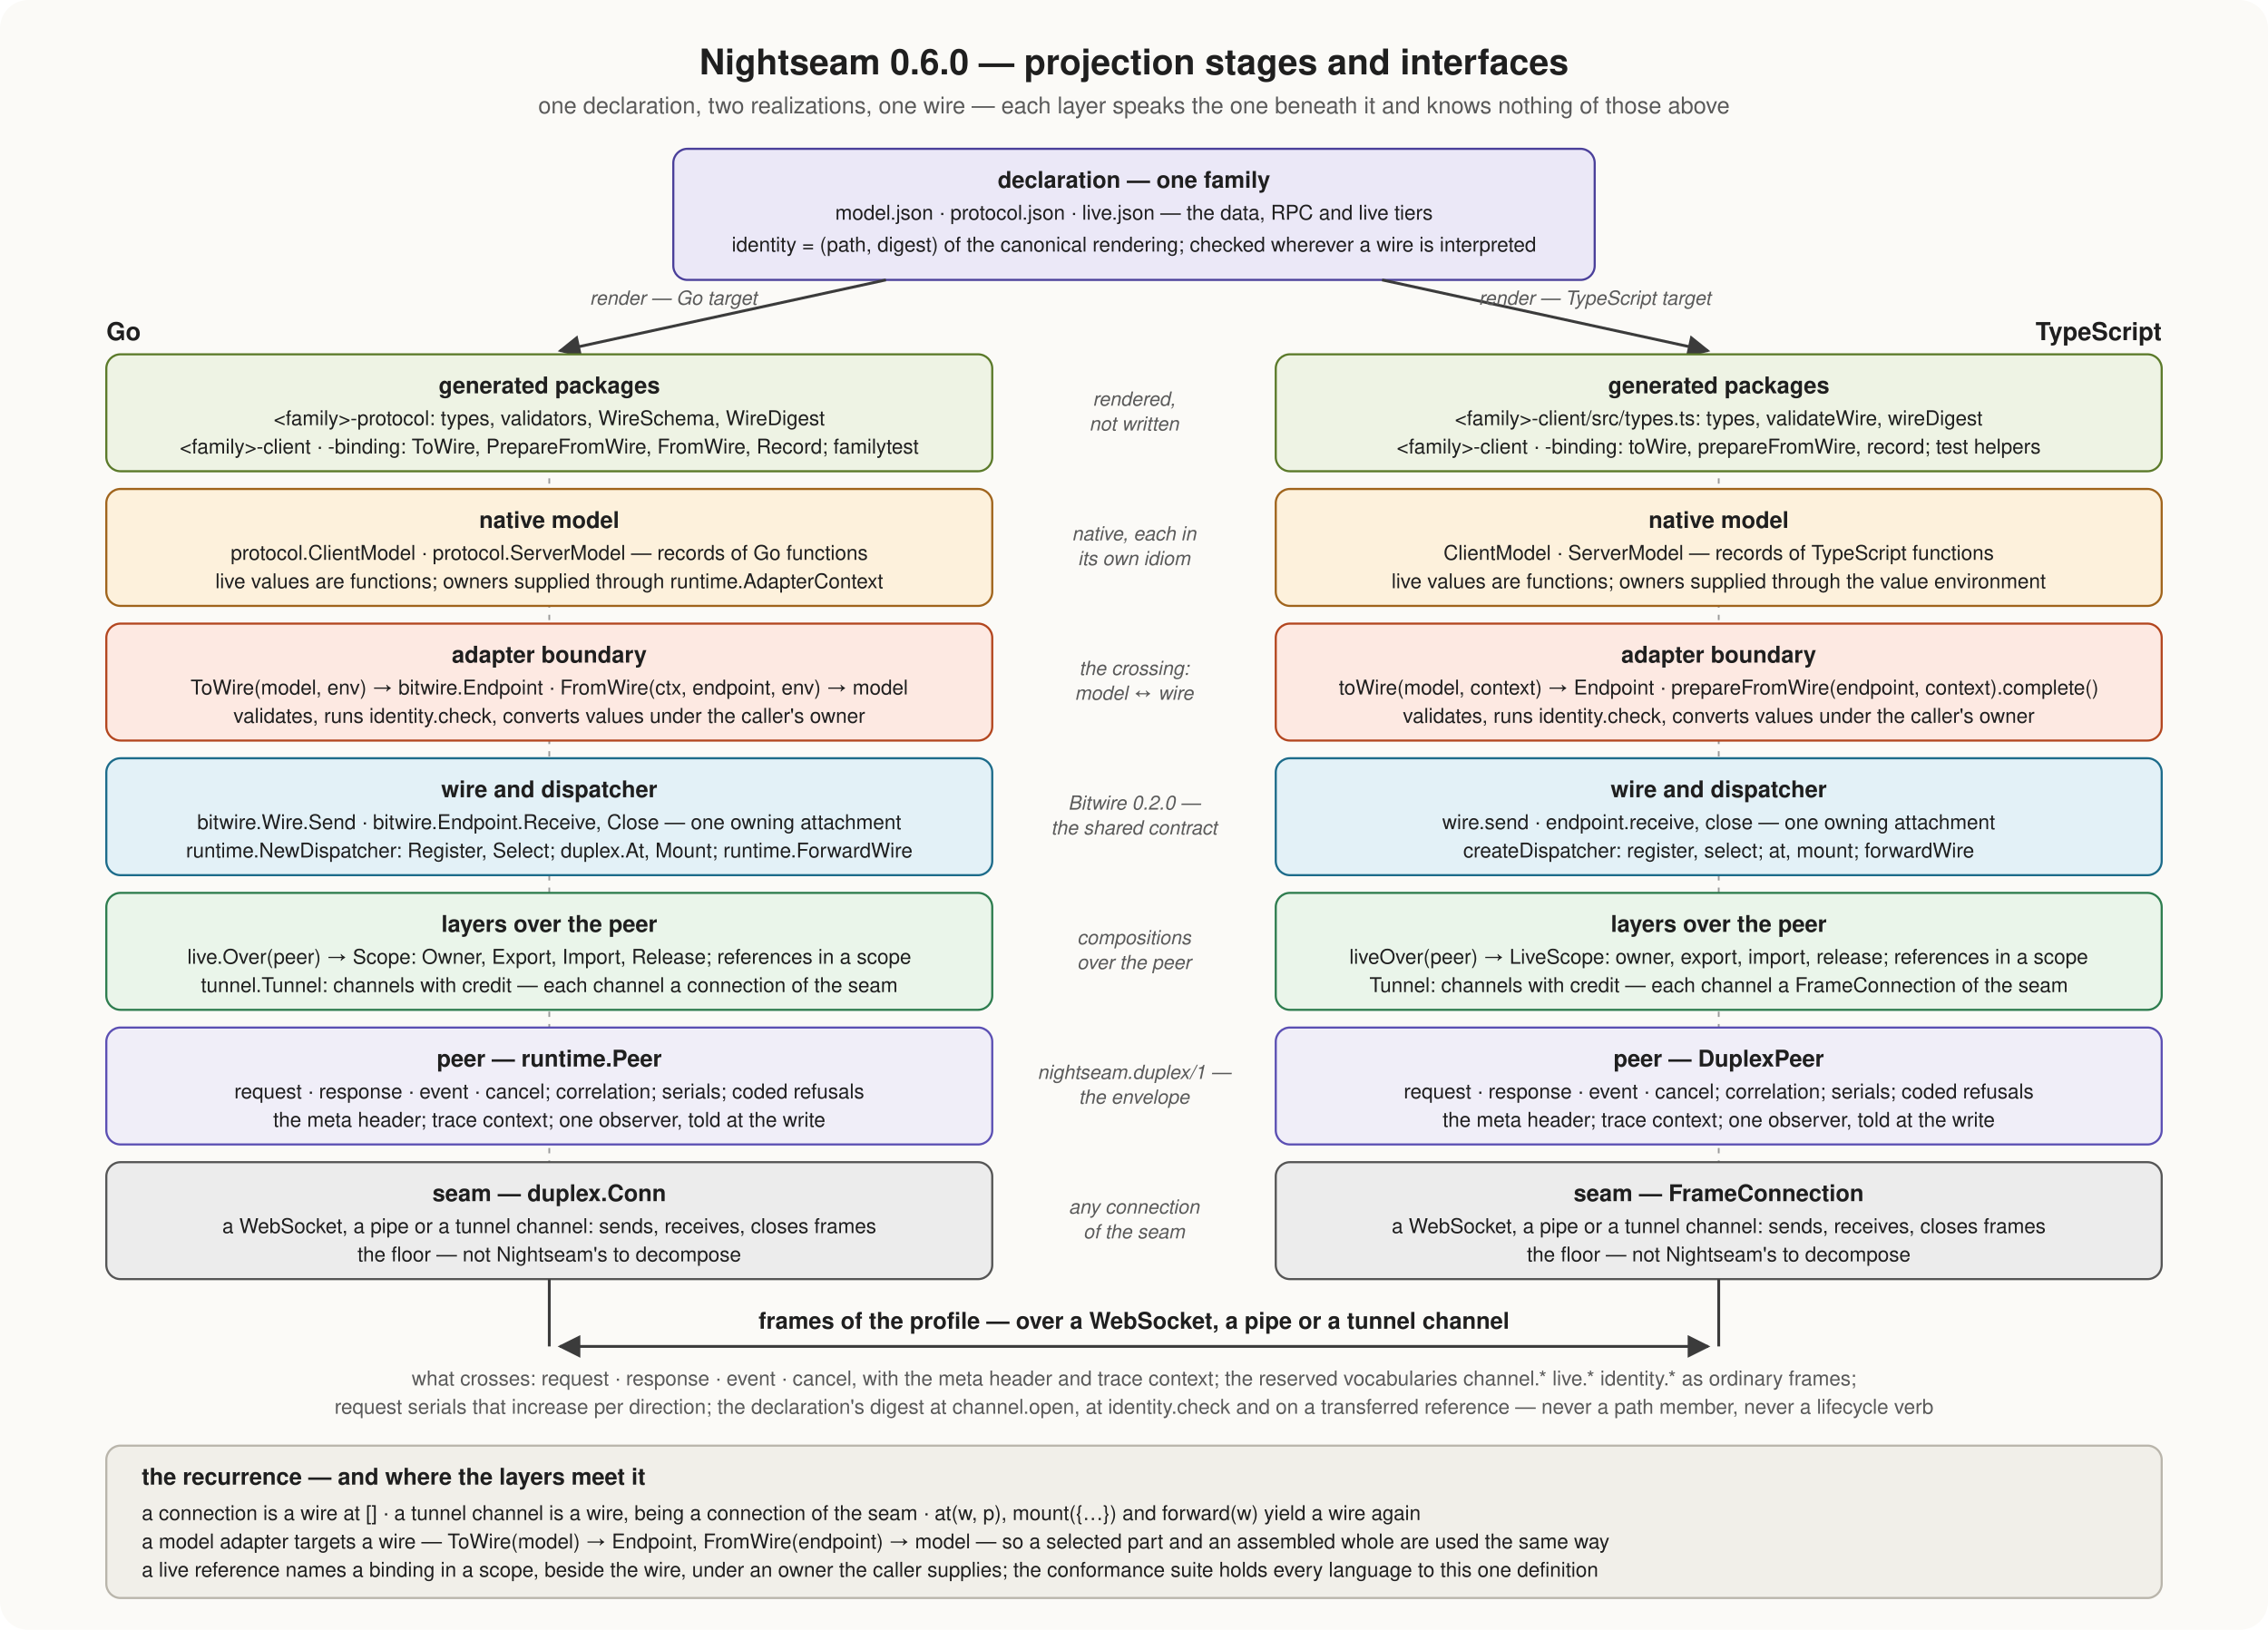
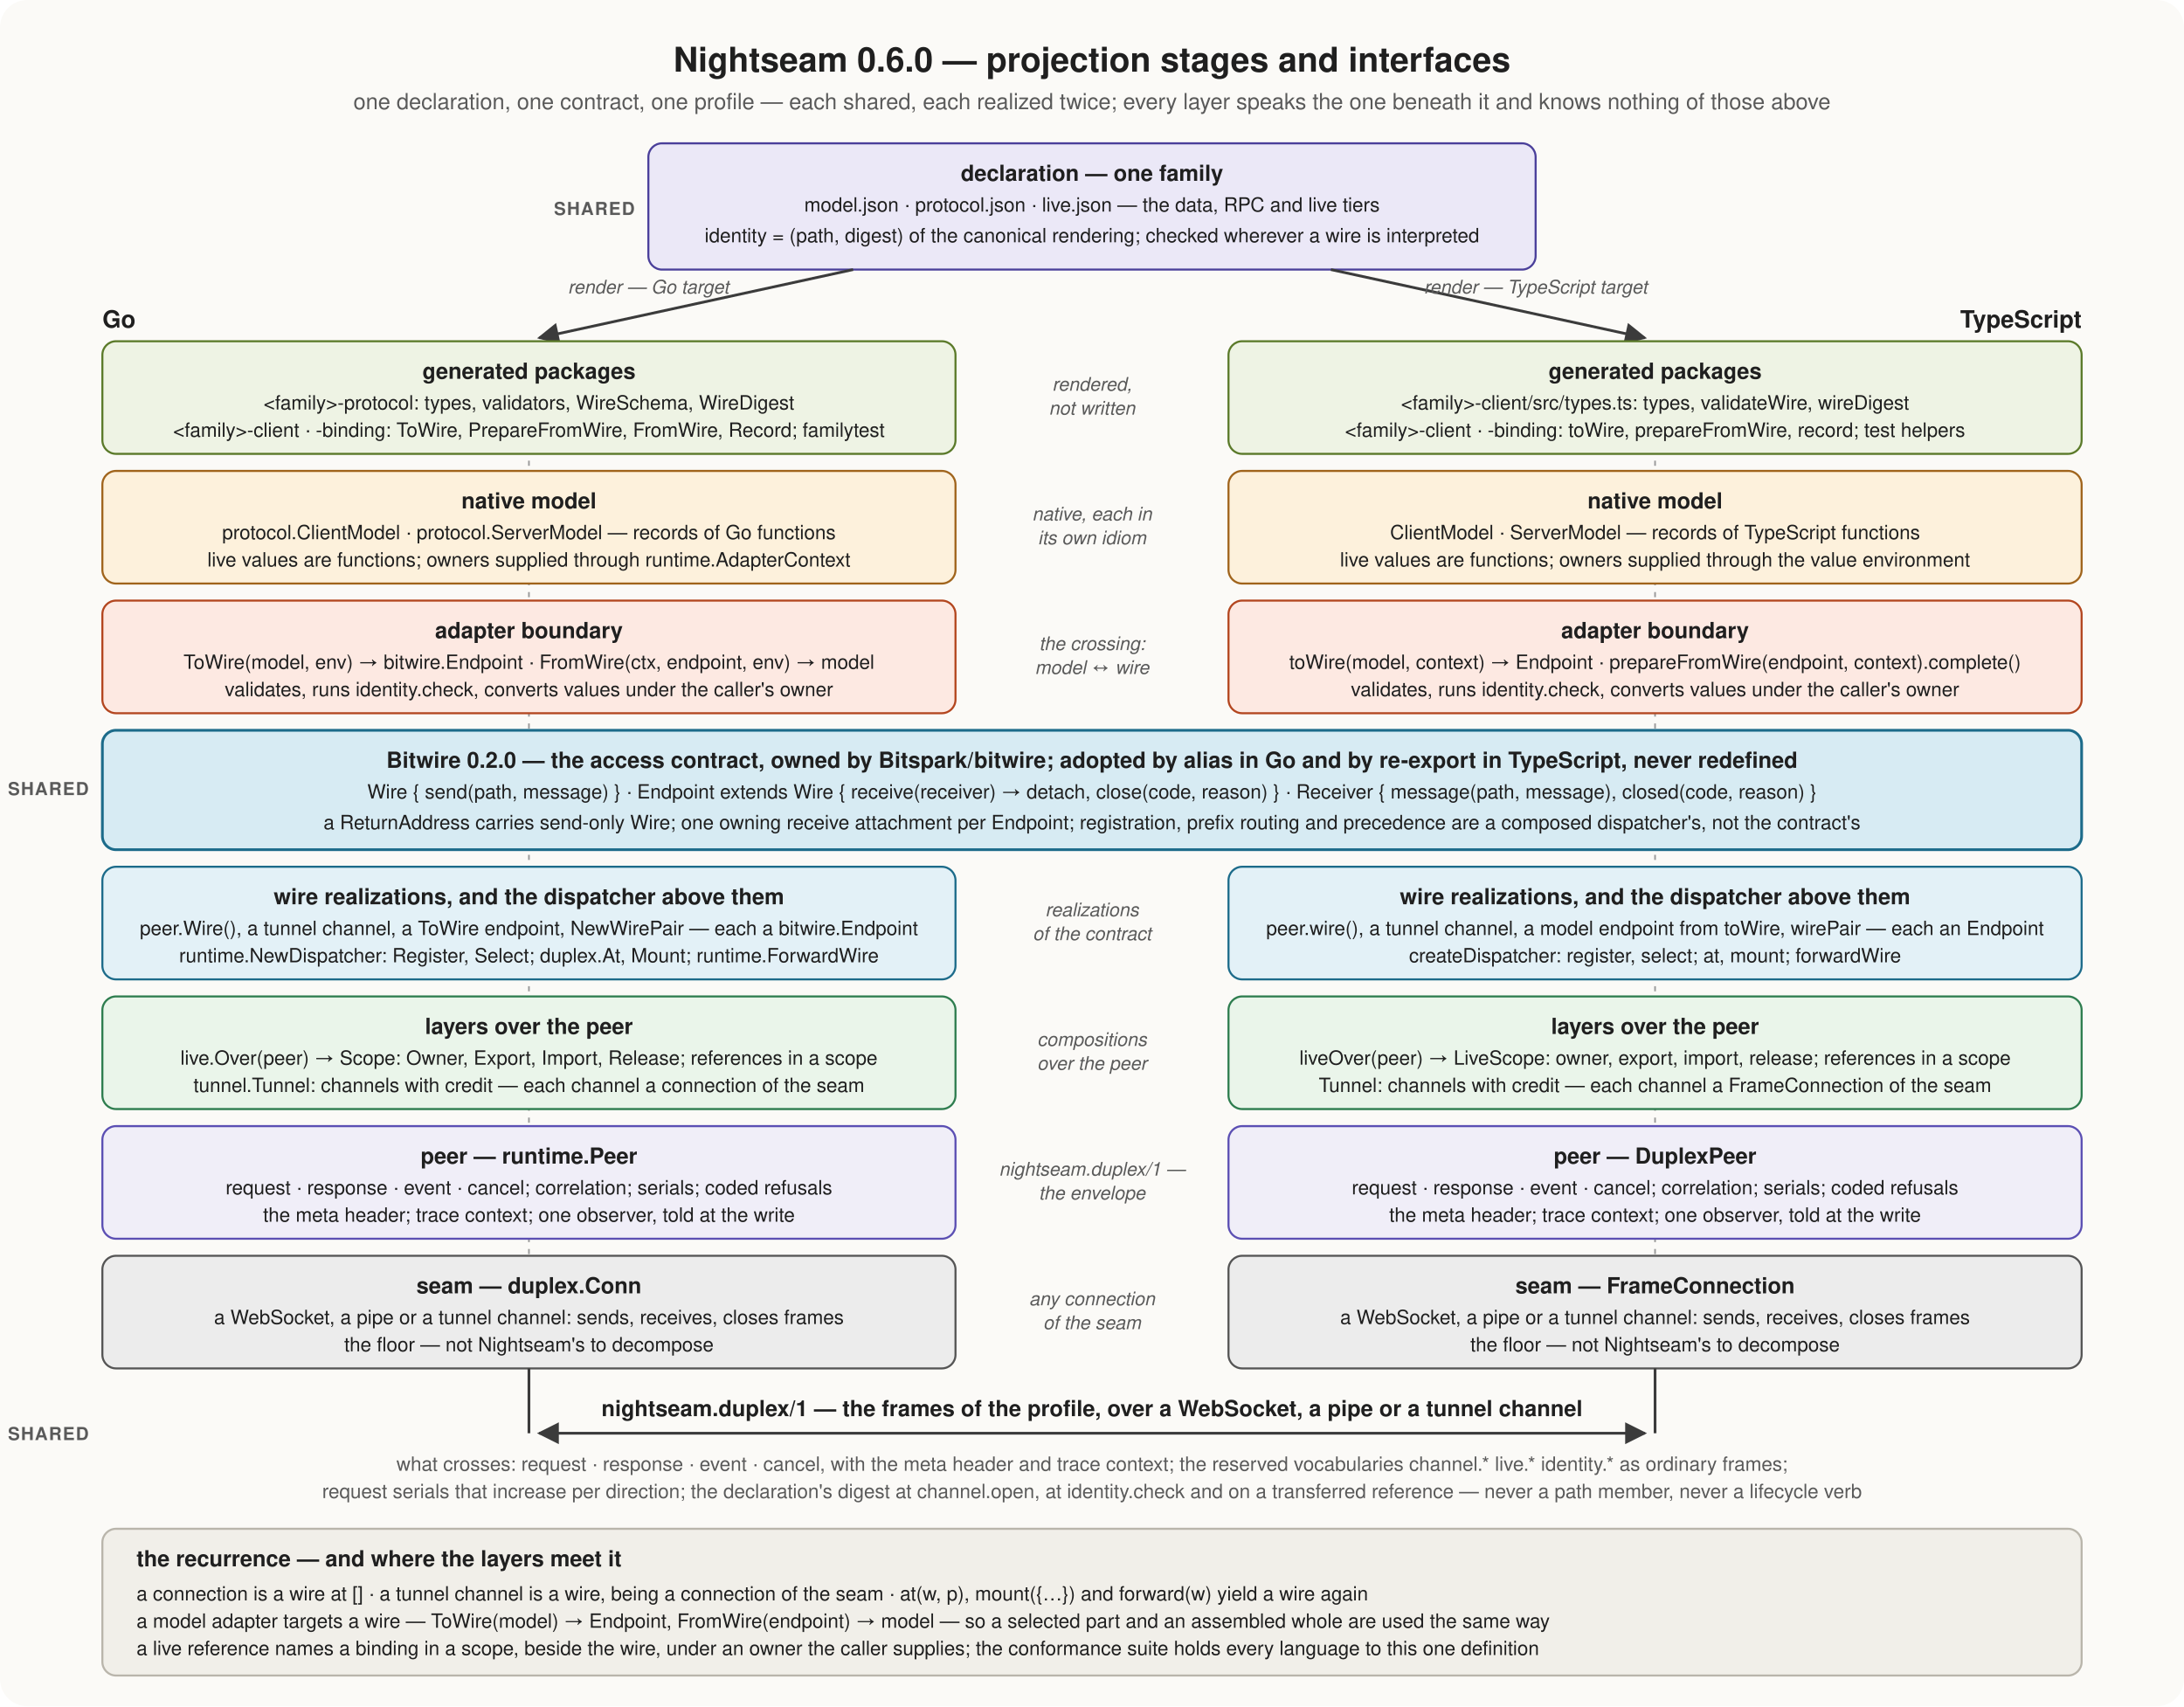
- <svg xmlns="http://www.w3.org/2000/svg" viewBox="0 0 1280 920" width="1280" height="920" role="img" aria-labelledby="title desc" font-family="ui-sans-serif, system-ui, 'Segoe UI', Helvetica, Arial, sans-serif">
+ <svg xmlns="http://www.w3.org/2000/svg" viewBox="0 0 1280 1000" width="1280" height="1000" role="img" aria-labelledby="title desc" font-family="ui-sans-serif, system-ui, 'Segoe UI', Helvetica, Arial, sans-serif">
  <defs>
    <marker id="arrow" viewBox="0 0 10 10" refX="9" refY="5" markerWidth="8" markerHeight="8" orient="auto-start-reverse">
      <path d="M 0 0 L 10 5 L 0 10 z" fill="#3b3b3b" />
    </marker>
    <style>
      .paper { fill: #fbfaf7; }
      .t { fill: #1f1f1f; }
      .muted { fill: #5a5a5a; }
      .h1 { font-size: 20px; font-weight: 700; }
      .h2 { font-size: 13px; }
      .col { font-size: 14px; font-weight: 700; }
      .l1 { font-size: 13px; font-weight: 700; }
      .l2 { font-size: 11.5px; }
      .mid { font-size: 11px; font-style: italic; }
+       .tag { font-size: 10.5px; font-weight: 700; letter-spacing: 0.06em; }
      .box { stroke-width: 1.2; }
      .decl { fill: #ebe8f7; stroke: #4a3f9a; }
      .gen  { fill: #eef3e4; stroke: #5b7a2a; }
      .model{ fill: #fdf1dc; stroke: #a0641c; }
      .adapt{ fill: #fde9e2; stroke: #b3461f; }
+       .contract { fill: #d7ebf3; stroke: #1c6b8a; stroke-width: 1.6; }
      .wire { fill: #e3f1f7; stroke: #1c6b8a; }
      .layer{ fill: #eaf5ea; stroke: #2e7d4f; }
      .peer { fill: #f0eef8; stroke: #5b4fb3; }
      .seam { fill: #ececec; stroke: #555; }
      .strip{ fill: #f1efe9; stroke: #b9b5ab; }
      .line { stroke: #3b3b3b; stroke-width: 1.6; fill: none; }
      .spine{ stroke: #9a9a9a; stroke-width: 1; stroke-dasharray: 3 4; }
    </style>
  </defs>
-   <rect class="paper" x="0" y="0" width="1280" height="920" rx="16" />
+   <rect class="paper" x="0" y="0" width="1280" height="1000" rx="16" />
  <text class="h1 t" x="640" y="42" text-anchor="middle">Nightseam 0.6.0 — projection stages and interfaces</text>
-   <text class="h2 muted" x="640" y="64" text-anchor="middle">one declaration, two realizations, one wire — each layer speaks the one beneath it and knows nothing of those above</text>
+   <text class="h2 muted" x="640" y="64" text-anchor="middle">one declaration, one contract, one profile — each shared, each realized twice; every layer speaks the one beneath it and knows nothing of those above</text>
+   <text class="tag muted" x="372" y="126" text-anchor="end">SHARED</text>
  <rect class="box decl" x="380" y="84" width="520" height="74" rx="8" />
  <text class="l1 t" x="640" y="106" text-anchor="middle">declaration — one family</text>
  <text class="l2 t" x="640" y="124" text-anchor="middle">model.json · protocol.json · live.json — the data, RPC and live tiers</text>
  <text class="l2 t" x="640" y="142" text-anchor="middle">identity = (path, digest) of the canonical rendering; checked wherever a wire is interpreted</text>
  <line class="line" x1="500" y1="158" x2="316" y2="198" marker-end="url(#arrow)" />
  <line class="line" x1="780" y1="158" x2="964" y2="198" marker-end="url(#arrow)" />
  <text class="mid muted" x="380" y="172" text-anchor="middle">render — Go target</text>
  <text class="mid muted" x="900" y="172" text-anchor="middle">render — TypeScript target</text>
  <text class="col t" x="60" y="192">Go</text>
  <text class="col t" x="1220" y="192" text-anchor="end">TypeScript</text>
-   <line class="spine" x1="310" y1="200" x2="310" y2="722" />
-   <line class="spine" x1="970" y1="200" x2="970" y2="722" />
+   <line class="spine" x1="310" y1="200" x2="310" y2="802" />
+   <line class="spine" x1="970" y1="200" x2="970" y2="802" />
  <rect class="box gen" x="60" y="200" width="500" height="66" rx="8" />
  <text class="l1 t" x="310" y="222" text-anchor="middle">generated packages</text>
  <text class="l2 t" x="310" y="240" text-anchor="middle">&lt;family&gt;-protocol: types, validators, WireSchema, WireDigest</text>
  <text class="l2 t" x="310" y="256" text-anchor="middle">&lt;family&gt;-client · -binding: ToWire, PrepareFromWire, FromWire, Record; familytest</text>
  <rect class="box model" x="60" y="276" width="500" height="66" rx="8" />
  <text class="l1 t" x="310" y="298" text-anchor="middle">native model</text>
  <text class="l2 t" x="310" y="316" text-anchor="middle">protocol.ClientModel · protocol.ServerModel — records of Go functions</text>
  <text class="l2 t" x="310" y="332" text-anchor="middle">live values are functions; owners supplied through runtime.AdapterContext</text>
  <rect class="box adapt" x="60" y="352" width="500" height="66" rx="8" />
  <text class="l1 t" x="310" y="374" text-anchor="middle">adapter boundary</text>
  <text class="l2 t" x="310" y="392" text-anchor="middle">ToWire(model, env) → bitwire.Endpoint · FromWire(ctx, endpoint, env) → model</text>
  <text class="l2 t" x="310" y="408" text-anchor="middle">validates, runs identity.check, converts values under the caller's owner</text>
-   <rect class="box wire" x="60" y="428" width="500" height="66" rx="8" />
-   <text class="l1 t" x="310" y="450" text-anchor="middle">wire and dispatcher</text>
-   <text class="l2 t" x="310" y="468" text-anchor="middle">bitwire.Wire.Send · bitwire.Endpoint.Receive, Close — one owning attachment</text>
-   <text class="l2 t" x="310" y="484" text-anchor="middle">runtime.NewDispatcher: Register, Select; duplex.At, Mount; runtime.ForwardWire</text>
-   <rect class="box layer" x="60" y="504" width="500" height="66" rx="8" />
-   <text class="l1 t" x="310" y="526" text-anchor="middle">layers over the peer</text>
-   <text class="l2 t" x="310" y="544" text-anchor="middle">live.Over(peer) → Scope: Owner, Export, Import, Release; references in a scope</text>
-   <text class="l2 t" x="310" y="560" text-anchor="middle">tunnel.Tunnel: channels with credit — each channel a connection of the seam</text>
-   <rect class="box peer" x="60" y="580" width="500" height="66" rx="8" />
-   <text class="l1 t" x="310" y="602" text-anchor="middle">peer — runtime.Peer</text>
-   <text class="l2 t" x="310" y="620" text-anchor="middle">request · response · event · cancel; correlation; serials; coded refusals</text>
-   <text class="l2 t" x="310" y="636" text-anchor="middle">the meta header; trace context; one observer, told at the write</text>
-   <rect class="box seam" x="60" y="656" width="500" height="66" rx="8" />
-   <text class="l1 t" x="310" y="678" text-anchor="middle">seam — duplex.Conn</text>
-   <text class="l2 t" x="310" y="696" text-anchor="middle">a WebSocket, a pipe or a tunnel channel: sends, receives, closes frames</text>
-   <text class="l2 t" x="310" y="712" text-anchor="middle">the floor — not Nightseam's to decompose</text>
  <rect class="box gen" x="720" y="200" width="500" height="66" rx="8" />
  <text class="l1 t" x="970" y="222" text-anchor="middle">generated packages</text>
  <text class="l2 t" x="970" y="240" text-anchor="middle">&lt;family&gt;-client/src/types.ts: types, validateWire, wireDigest</text>
  <text class="l2 t" x="970" y="256" text-anchor="middle">&lt;family&gt;-client · -binding: toWire, prepareFromWire, record; test helpers</text>
  <rect class="box model" x="720" y="276" width="500" height="66" rx="8" />
  <text class="l1 t" x="970" y="298" text-anchor="middle">native model</text>
  <text class="l2 t" x="970" y="316" text-anchor="middle">ClientModel · ServerModel — records of TypeScript functions</text>
  <text class="l2 t" x="970" y="332" text-anchor="middle">live values are functions; owners supplied through the value environment</text>
  <rect class="box adapt" x="720" y="352" width="500" height="66" rx="8" />
  <text class="l1 t" x="970" y="374" text-anchor="middle">adapter boundary</text>
  <text class="l2 t" x="970" y="392" text-anchor="middle">toWire(model, context) → Endpoint · prepareFromWire(endpoint, context).complete()</text>
  <text class="l2 t" x="970" y="408" text-anchor="middle">validates, runs identity.check, converts values under the caller's owner</text>
-   <rect class="box wire" x="720" y="428" width="500" height="66" rx="8" />
-   <text class="l1 t" x="970" y="450" text-anchor="middle">wire and dispatcher</text>
-   <text class="l2 t" x="970" y="468" text-anchor="middle">wire.send · endpoint.receive, close — one owning attachment</text>
-   <text class="l2 t" x="970" y="484" text-anchor="middle">createDispatcher: register, select; at, mount; forwardWire</text>
-   <rect class="box layer" x="720" y="504" width="500" height="66" rx="8" />
-   <text class="l1 t" x="970" y="526" text-anchor="middle">layers over the peer</text>
-   <text class="l2 t" x="970" y="544" text-anchor="middle">liveOver(peer) → LiveScope: owner, export, import, release; references in a scope</text>
-   <text class="l2 t" x="970" y="560" text-anchor="middle">Tunnel: channels with credit — each channel a FrameConnection of the seam</text>
-   <rect class="box peer" x="720" y="580" width="500" height="66" rx="8" />
-   <text class="l1 t" x="970" y="602" text-anchor="middle">peer — DuplexPeer</text>
-   <text class="l2 t" x="970" y="620" text-anchor="middle">request · response · event · cancel; correlation; serials; coded refusals</text>
-   <text class="l2 t" x="970" y="636" text-anchor="middle">the meta header; trace context; one observer, told at the write</text>
-   <rect class="box seam" x="720" y="656" width="500" height="66" rx="8" />
-   <text class="l1 t" x="970" y="678" text-anchor="middle">seam — FrameConnection</text>
-   <text class="l2 t" x="970" y="696" text-anchor="middle">a WebSocket, a pipe or a tunnel channel: sends, receives, closes frames</text>
-   <text class="l2 t" x="970" y="712" text-anchor="middle">the floor — not Nightseam's to decompose</text>
+   <text class="tag muted" x="52" y="466" text-anchor="end">SHARED</text>
+   <rect class="box contract" x="60" y="428" width="1160" height="70" rx="8" />
+   <text class="l1 t" x="640" y="450" text-anchor="middle">Bitwire 0.2.0 — the access contract, owned by Bitspark/bitwire; adopted by alias in Go and by re-export in TypeScript, never redefined</text>
+   <text class="l2 t" x="640" y="468" text-anchor="middle">Wire { send(path, message) } · Endpoint extends Wire { receive(receiver) → detach, close(code, reason) } · Receiver { message(path, message), closed(code, reason) }</text>
+   <text class="l2 t" x="640" y="486" text-anchor="middle">a ReturnAddress carries send-only Wire; one owning receive attachment per Endpoint; registration, prefix routing and precedence are a composed dispatcher's, not the contract's</text>
+   <rect class="box wire" x="60" y="508" width="500" height="66" rx="8" />
+   <text class="l1 t" x="310" y="530" text-anchor="middle">wire realizations, and the dispatcher above them</text>
+   <text class="l2 t" x="310" y="548" text-anchor="middle">peer.Wire(), a tunnel channel, a ToWire endpoint, NewWirePair — each a bitwire.Endpoint</text>
+   <text class="l2 t" x="310" y="564" text-anchor="middle">runtime.NewDispatcher: Register, Select; duplex.At, Mount; runtime.ForwardWire</text>
+   <rect class="box layer" x="60" y="584" width="500" height="66" rx="8" />
+   <text class="l1 t" x="310" y="606" text-anchor="middle">layers over the peer</text>
+   <text class="l2 t" x="310" y="624" text-anchor="middle">live.Over(peer) → Scope: Owner, Export, Import, Release; references in a scope</text>
+   <text class="l2 t" x="310" y="640" text-anchor="middle">tunnel.Tunnel: channels with credit — each channel a connection of the seam</text>
+   <rect class="box peer" x="60" y="660" width="500" height="66" rx="8" />
+   <text class="l1 t" x="310" y="682" text-anchor="middle">peer — runtime.Peer</text>
+   <text class="l2 t" x="310" y="700" text-anchor="middle">request · response · event · cancel; correlation; serials; coded refusals</text>
+   <text class="l2 t" x="310" y="716" text-anchor="middle">the meta header; trace context; one observer, told at the write</text>
+   <rect class="box seam" x="60" y="736" width="500" height="66" rx="8" />
+   <text class="l1 t" x="310" y="758" text-anchor="middle">seam — duplex.Conn</text>
+   <text class="l2 t" x="310" y="776" text-anchor="middle">a WebSocket, a pipe or a tunnel channel: sends, receives, closes frames</text>
+   <text class="l2 t" x="310" y="792" text-anchor="middle">the floor — not Nightseam's to decompose</text>
+   <rect class="box wire" x="720" y="508" width="500" height="66" rx="8" />
+   <text class="l1 t" x="970" y="530" text-anchor="middle">wire realizations, and the dispatcher above them</text>
+   <text class="l2 t" x="970" y="548" text-anchor="middle">peer.wire(), a tunnel channel, a model endpoint from toWire, wirePair — each an Endpoint</text>
+   <text class="l2 t" x="970" y="564" text-anchor="middle">createDispatcher: register, select; at, mount; forwardWire</text>
+   <rect class="box layer" x="720" y="584" width="500" height="66" rx="8" />
+   <text class="l1 t" x="970" y="606" text-anchor="middle">layers over the peer</text>
+   <text class="l2 t" x="970" y="624" text-anchor="middle">liveOver(peer) → LiveScope: owner, export, import, release; references in a scope</text>
+   <text class="l2 t" x="970" y="640" text-anchor="middle">Tunnel: channels with credit — each channel a FrameConnection of the seam</text>
+   <rect class="box peer" x="720" y="660" width="500" height="66" rx="8" />
+   <text class="l1 t" x="970" y="682" text-anchor="middle">peer — DuplexPeer</text>
+   <text class="l2 t" x="970" y="700" text-anchor="middle">request · response · event · cancel; correlation; serials; coded refusals</text>
+   <text class="l2 t" x="970" y="716" text-anchor="middle">the meta header; trace context; one observer, told at the write</text>
+   <rect class="box seam" x="720" y="736" width="500" height="66" rx="8" />
+   <text class="l1 t" x="970" y="758" text-anchor="middle">seam — FrameConnection</text>
+   <text class="l2 t" x="970" y="776" text-anchor="middle">a WebSocket, a pipe or a tunnel channel: sends, receives, closes frames</text>
+   <text class="l2 t" x="970" y="792" text-anchor="middle">the floor — not Nightseam's to decompose</text>
  <text class="mid muted" x="640" y="229" text-anchor="middle">rendered,</text>
  <text class="mid muted" x="640" y="243" text-anchor="middle">not written</text>
  <text class="mid muted" x="640" y="305" text-anchor="middle">native, each in</text>
  <text class="mid muted" x="640" y="319" text-anchor="middle">its own idiom</text>
  <text class="mid muted" x="640" y="381" text-anchor="middle">the crossing:</text>
  <text class="mid muted" x="640" y="395" text-anchor="middle">model ↔ wire</text>
-   <text class="mid muted" x="640" y="457" text-anchor="middle">Bitwire 0.2.0 —</text>
-   <text class="mid muted" x="640" y="471" text-anchor="middle">the shared contract</text>
-   <text class="mid muted" x="640" y="533" text-anchor="middle">compositions</text>
-   <text class="mid muted" x="640" y="547" text-anchor="middle">over the peer</text>
-   <text class="mid muted" x="640" y="609" text-anchor="middle">nightseam.duplex/1 —</text>
-   <text class="mid muted" x="640" y="623" text-anchor="middle">the envelope</text>
-   <text class="mid muted" x="640" y="685" text-anchor="middle">any connection</text>
-   <text class="mid muted" x="640" y="699" text-anchor="middle">of the seam</text>
-   <line class="line" x1="310" y1="722" x2="310" y2="760" />
-   <line class="line" x1="970" y1="722" x2="970" y2="760" />
-   <line class="line" x1="316" y1="760" x2="964" y2="760" marker-start="url(#arrow)" marker-end="url(#arrow)" />
-   <text class="l1 t" x="640" y="750" text-anchor="middle">frames of the profile — over a WebSocket, a pipe or a tunnel channel</text>
-   <text class="l2 muted" x="640" y="782" text-anchor="middle">what crosses: request · response · event · cancel, with the meta header and trace context; the reserved vocabularies channel.* live.* identity.* as ordinary frames;</text>
-   <text class="l2 muted" x="640" y="798" text-anchor="middle">request serials that increase per direction; the declaration's digest at channel.open, at identity.check and on a transferred reference — never a path member, never a lifecycle verb</text>
-   <rect class="box strip" x="60" y="816" width="1160" height="86" rx="8" />
-   <text class="l1 t" x="80" y="838">the recurrence — and where the layers meet it</text>
-   <text class="l2 t" x="80" y="858">a connection is a wire at [] · a tunnel channel is a wire, being a connection of the seam · at(w, p), mount({…}) and forward(w) yield a wire again</text>
-   <text class="l2 t" x="80" y="874">a model adapter targets a wire — ToWire(model) → Endpoint, FromWire(endpoint) → model — so a selected part and an assembled whole are used the same way</text>
-   <text class="l2 t" x="80" y="890">a live reference names a binding in a scope, beside the wire, under an owner the caller supplies; the conformance suite holds every language to this one definition</text>
+   <text class="mid muted" x="640" y="537" text-anchor="middle">realizations</text>
+   <text class="mid muted" x="640" y="551" text-anchor="middle">of the contract</text>
+   <text class="mid muted" x="640" y="613" text-anchor="middle">compositions</text>
+   <text class="mid muted" x="640" y="627" text-anchor="middle">over the peer</text>
+   <text class="mid muted" x="640" y="689" text-anchor="middle">nightseam.duplex/1 —</text>
+   <text class="mid muted" x="640" y="703" text-anchor="middle">the envelope</text>
+   <text class="mid muted" x="640" y="765" text-anchor="middle">any connection</text>
+   <text class="mid muted" x="640" y="779" text-anchor="middle">of the seam</text>
+   <line class="line" x1="310" y1="802" x2="310" y2="840" />
+   <line class="line" x1="970" y1="802" x2="970" y2="840" />
+   <line class="line" x1="316" y1="840" x2="964" y2="840" marker-start="url(#arrow)" marker-end="url(#arrow)" />
+   <text class="tag muted" x="52" y="844" text-anchor="end">SHARED</text>
+   <text class="l1 t" x="640" y="830" text-anchor="middle">nightseam.duplex/1 — the frames of the profile, over a WebSocket, a pipe or a tunnel channel</text>
+   <text class="l2 muted" x="640" y="862" text-anchor="middle">what crosses: request · response · event · cancel, with the meta header and trace context; the reserved vocabularies channel.* live.* identity.* as ordinary frames;</text>
+   <text class="l2 muted" x="640" y="878" text-anchor="middle">request serials that increase per direction; the declaration's digest at channel.open, at identity.check and on a transferred reference — never a path member, never a lifecycle verb</text>
+   <rect class="box strip" x="60" y="896" width="1160" height="86" rx="8" />
+   <text class="l1 t" x="80" y="918">the recurrence — and where the layers meet it</text>
+   <text class="l2 t" x="80" y="938">a connection is a wire at [] · a tunnel channel is a wire, being a connection of the seam · at(w, p), mount({…}) and forward(w) yield a wire again</text>
+   <text class="l2 t" x="80" y="954">a model adapter targets a wire — ToWire(model) → Endpoint, FromWire(endpoint) → model — so a selected part and an assembled whole are used the same way</text>
+   <text class="l2 t" x="80" y="970">a live reference names a binding in a scope, beside the wire, under an owner the caller supplies; the conformance suite holds every language to this one definition</text>
</svg>
